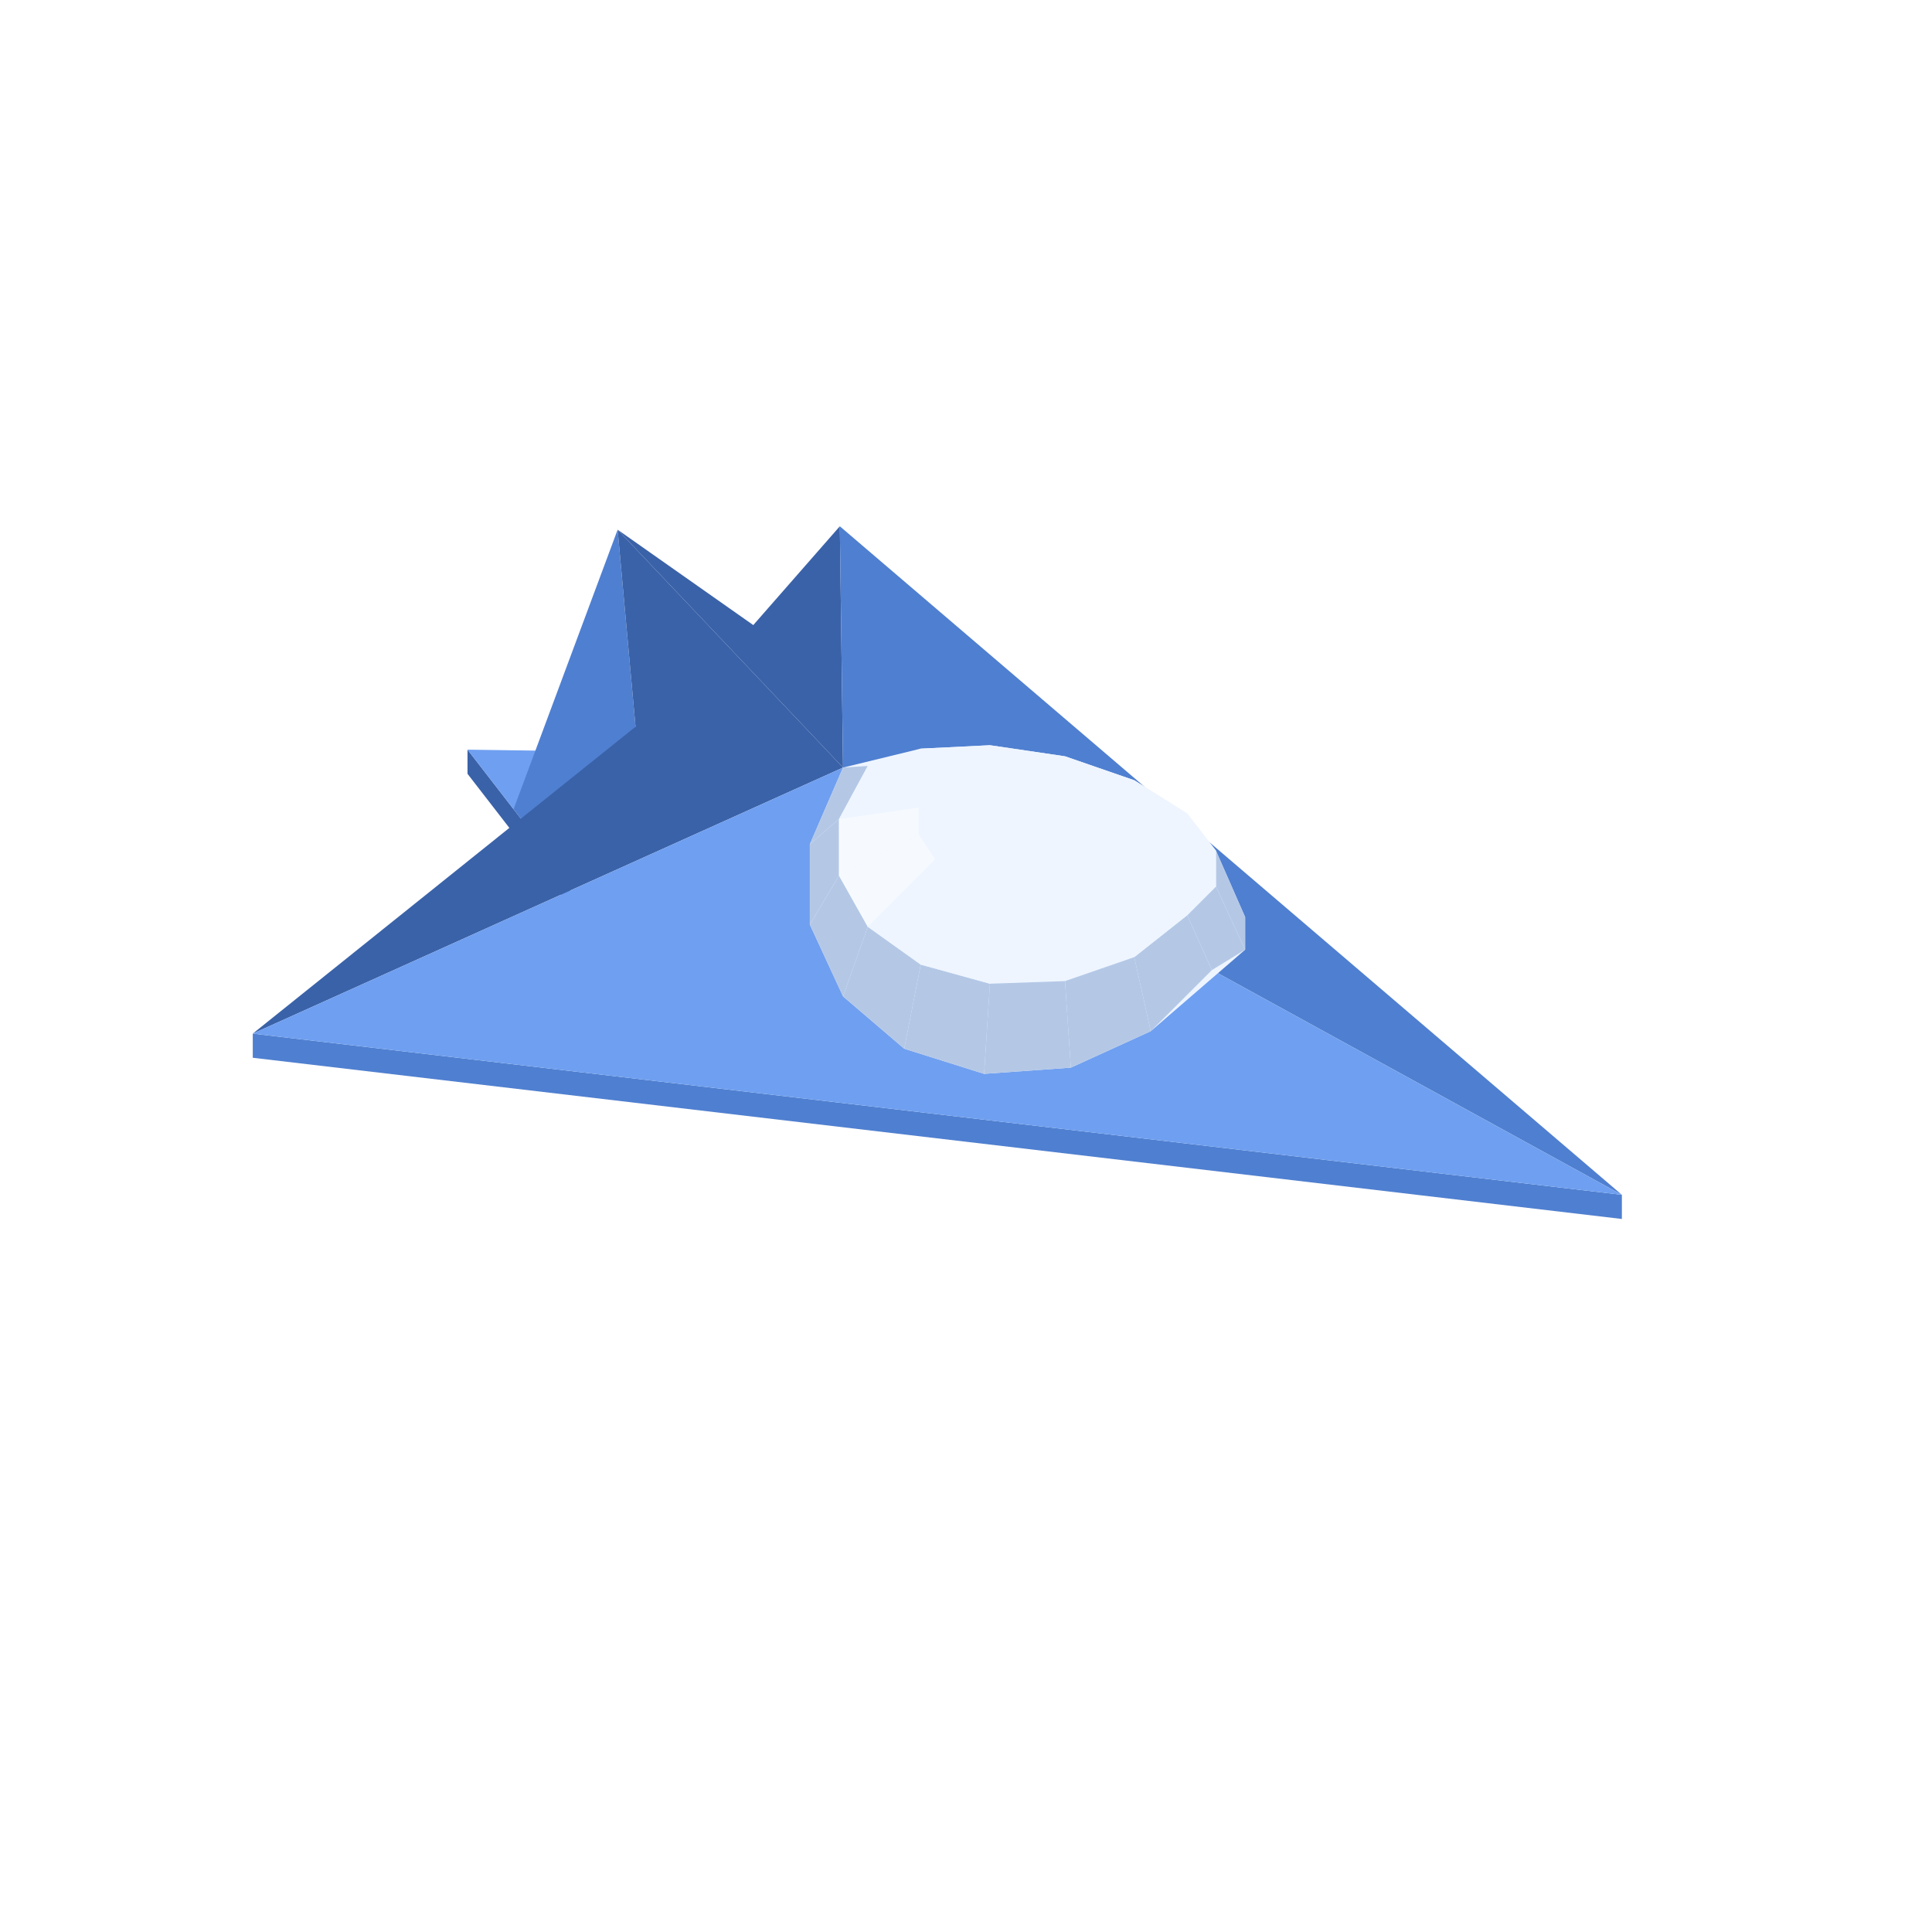
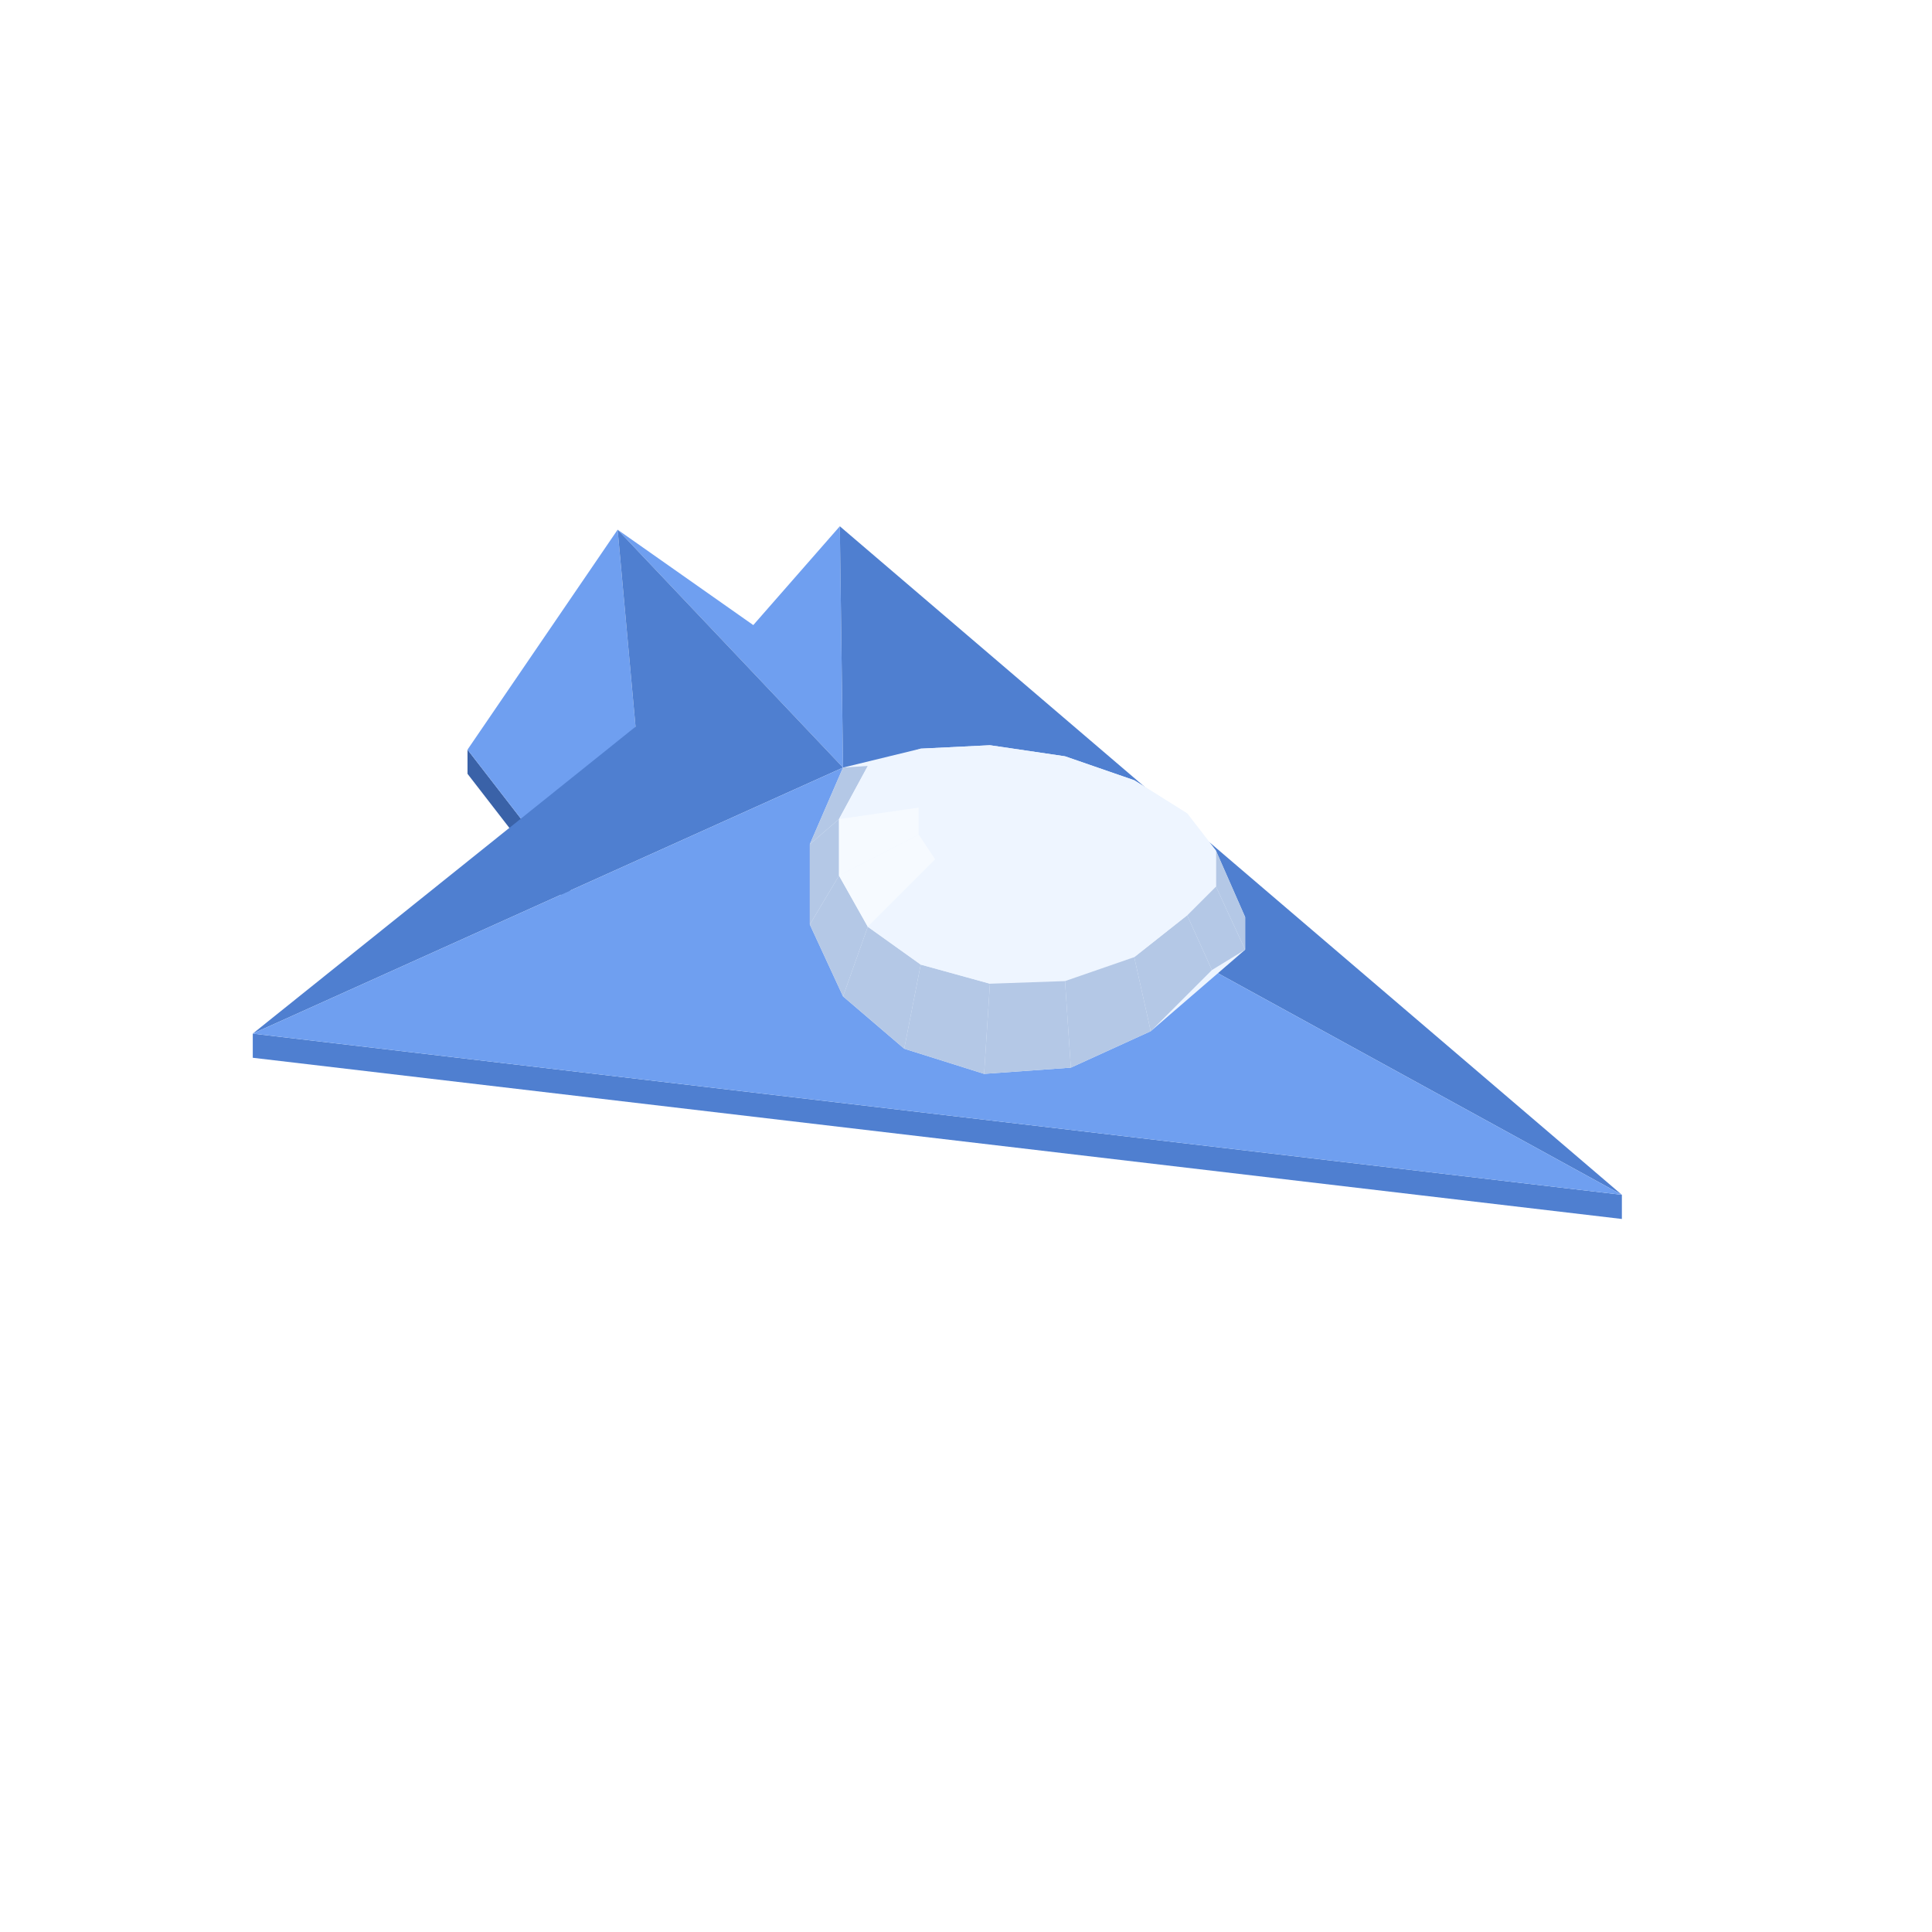
<svg xmlns="http://www.w3.org/2000/svg" width="96" height="96" viewBox="0 0 96 96">
  <polygon fill="#3a62a8" points="23.23,37.25 28.33,43.84 28.33,45.04 23.23,38.45" />
  <polygon fill="#4f7fd0" points="12.56,51.36 80.59,59.37 80.59,60.57 12.56,52.56" />
-   <polygon fill="#6f9ff0" points="25.52,40.21 23.23,37.25 28.85,37.33" />
-   <polygon fill="#3a62a8" points="30.69,26.32 37.43,31.06 41.73,26.15 41.89,38.14" />
+   <polygon fill="#6f9ff0" points="30.69,26.32 37.43,31.06 41.73,26.15 41.89,38.14" />
+   <polygon fill="#6f9ff0" points="28.33,43.84 23.23,37.25 30.69,26.32 31.58,36.11" />
  <polygon fill="#4f7fd0" points="41.89,38.14 41.73,26.15 80.59,59.37" />
-   <polygon fill="#4f7fd0" points="28.33,43.84 25.52,40.21 30.69,26.32 31.58,36.11" />
-   <polygon fill="#3a62a8" points="41.89,38.14 12.56,51.36 31.58,36.11 30.69,26.32" />
+   <polygon fill="#4f7fd0" points="41.89,38.14 12.56,51.36 31.58,36.11 30.69,26.32" />
  <polygon fill="#6f9ff0" points="80.59,59.37 12.56,51.36 41.89,38.14" />
  <polygon fill="#eef5ff" points="40.24,41.95 41.89,38.14 45.75,37.20 49.19,37.03 52.92,37.58 56.36,38.77 58.99,40.42 60.42,42.27 61.87,45.57 61.87,47.19 57.18,51.24 53.21,53.05 48.90,53.36 44.93,52.11 41.89,49.51 40.24,45.94" />
  <polygon fill="#eef5ff" points="49.19,37.03 52.92,37.58 52.13,37.81 49.98,37.73" />
  <polygon fill="#eef5ff" points="52.92,37.58 56.36,38.77 54.12,38.34 52.13,37.81" />
  <polygon fill="#eef5ff" points="45.75,37.20 49.19,37.03 49.98,37.73 47.99,38.10" />
  <polygon fill="#eef5ff" points="56.36,38.77 58.99,40.42 55.64,39.24 54.12,38.34" />
  <polygon fill="#eef5ff" points="43.12,38.06 45.75,37.20 47.99,38.10 46.47,38.88" />
  <polygon fill="#b4c8e6" points="40.24,41.95 41.89,38.14 43.12,38.06 41.69,40.70" />
  <polygon fill="#eef5ff" points="58.99,40.42 60.42,42.27 56.46,40.37 55.64,39.24" />
  <polygon fill="#eef5ff" points="49.98,37.73 52.13,37.81 51.06,40.37" />
  <polygon fill="#b4c8e6" points="61.87,45.57 61.87,47.19 60.42,44.05 60.42,42.27" />
  <polygon fill="#eef5ff" points="52.13,37.81 54.12,38.34 51.06,40.37" />
  <polygon fill="#eef5ff" points="47.99,38.10 49.98,37.73 51.06,40.37" />
  <polygon fill="#eef5ff" points="41.69,40.70 43.12,38.06 46.47,38.88 45.65,40.13" />
  <polygon fill="#eef5ff" points="54.12,38.34 55.64,39.24 51.06,40.37" />
  <polygon fill="#eef5ff" points="46.47,38.88 47.99,38.10 51.06,40.37" />
  <polygon fill="#b4c8e6" points="40.24,45.94 40.24,41.95 41.69,40.70 41.69,43.51" />
  <polygon fill="#eef5ff" points="55.64,39.24 56.46,40.37 51.06,40.37" />
  <polygon fill="#eef5ff" points="45.65,40.13 46.47,38.88 51.06,40.37" />
  <polygon fill="#eef5ff" points="60.42,42.27 60.42,44.05 56.46,41.55 56.46,40.37" />
  <polygon fill="#f6faff" points="41.69,43.51 41.69,40.70 45.65,40.13 45.65,41.47" />
  <polygon fill="#eef5ff" points="56.46,40.37 56.46,41.55 51.06,40.37" />
  <polygon fill="#eef5ff" points="45.65,41.47 45.65,40.13 51.06,40.37" />
  <polygon fill="#b4c8e6" points="41.89,49.51 40.24,45.94 41.69,43.51 43.12,46.05" />
  <polygon fill="#b4c8e6" points="61.87,47.19 60.22,48.20 58.99,45.48 60.42,44.05" />
  <polygon fill="#eef5ff" points="46.47,42.70 45.65,41.47 51.06,40.37" />
  <polygon fill="#eef5ff" points="56.46,41.55 55.64,42.61 51.06,40.37" />
  <polygon fill="#f6faff" points="43.12,46.05 41.69,43.51 45.65,41.47 46.47,42.70" />
  <polygon fill="#eef5ff" points="60.42,44.05 58.99,45.48 55.64,42.61 56.46,41.55" />
  <polygon fill="#eef5ff" points="47.99,43.64 46.47,42.70 51.06,40.37" />
  <polygon fill="#eef5ff" points="55.64,42.61 54.12,43.58 51.06,40.37" />
  <polygon fill="#eef5ff" points="49.98,44.13 47.99,43.64 51.06,40.37" />
  <polygon fill="#eef5ff" points="54.12,43.58 52.13,44.11 51.06,40.37" />
  <polygon fill="#eef5ff" points="52.13,44.11 49.98,44.13 51.06,40.37" />
  <polygon fill="#b4c8e6" points="44.93,52.11 41.89,49.51 43.12,46.05 45.75,47.93" />
  <polygon fill="#eef5ff" points="45.75,47.93 43.12,46.05 46.47,42.70 47.99,43.64" />
  <polygon fill="#b4c8e6" points="60.22,48.20 57.18,51.24 56.36,47.56 58.99,45.48" />
  <polygon fill="#eef5ff" points="58.99,45.48 56.36,47.56 54.12,43.58 55.64,42.61" />
  <polygon fill="#b4c8e6" points="48.90,53.36 44.93,52.11 45.75,47.93 49.19,48.88" />
  <polygon fill="#eef5ff" points="49.19,48.88 45.75,47.93 47.99,43.64 49.98,44.13" />
  <polygon fill="#eef5ff" points="56.36,47.56 52.92,48.75 52.13,44.11 54.12,43.58" />
  <polygon fill="#b4c8e6" points="57.18,51.24 53.21,53.05 52.92,48.75 56.36,47.56" />
  <polygon fill="#eef5ff" points="52.92,48.75 49.19,48.88 49.98,44.13 52.13,44.11" />
  <polygon fill="#b4c8e6" points="53.21,53.05 48.90,53.36 49.19,48.88 52.92,48.75" />
</svg>
